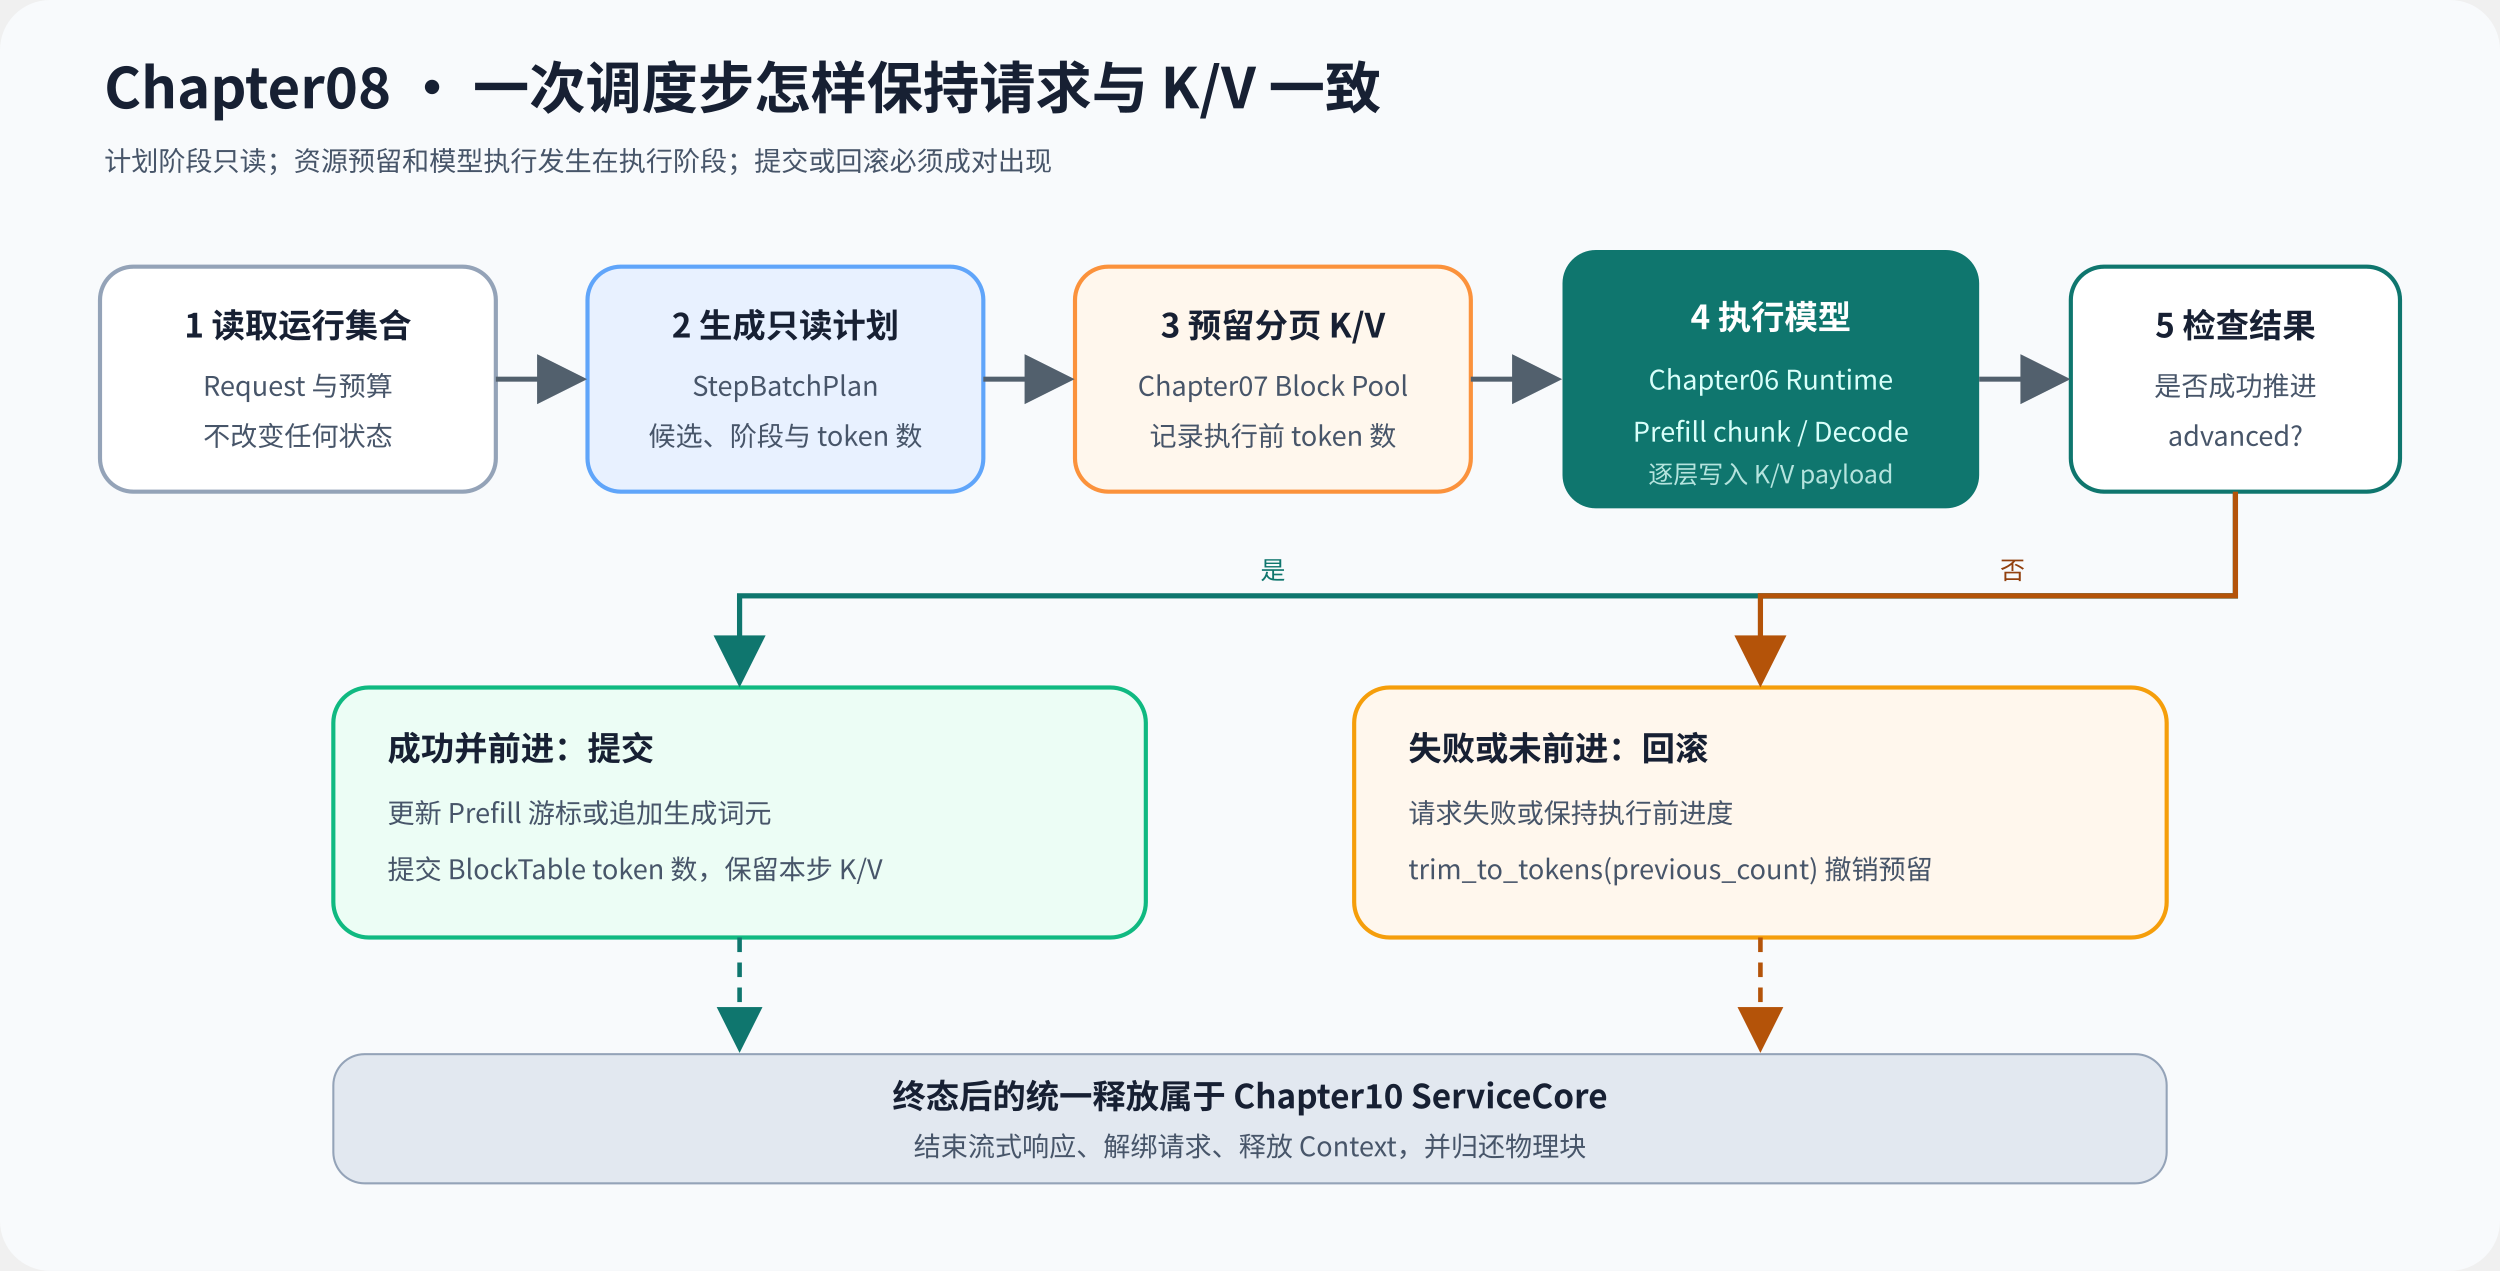
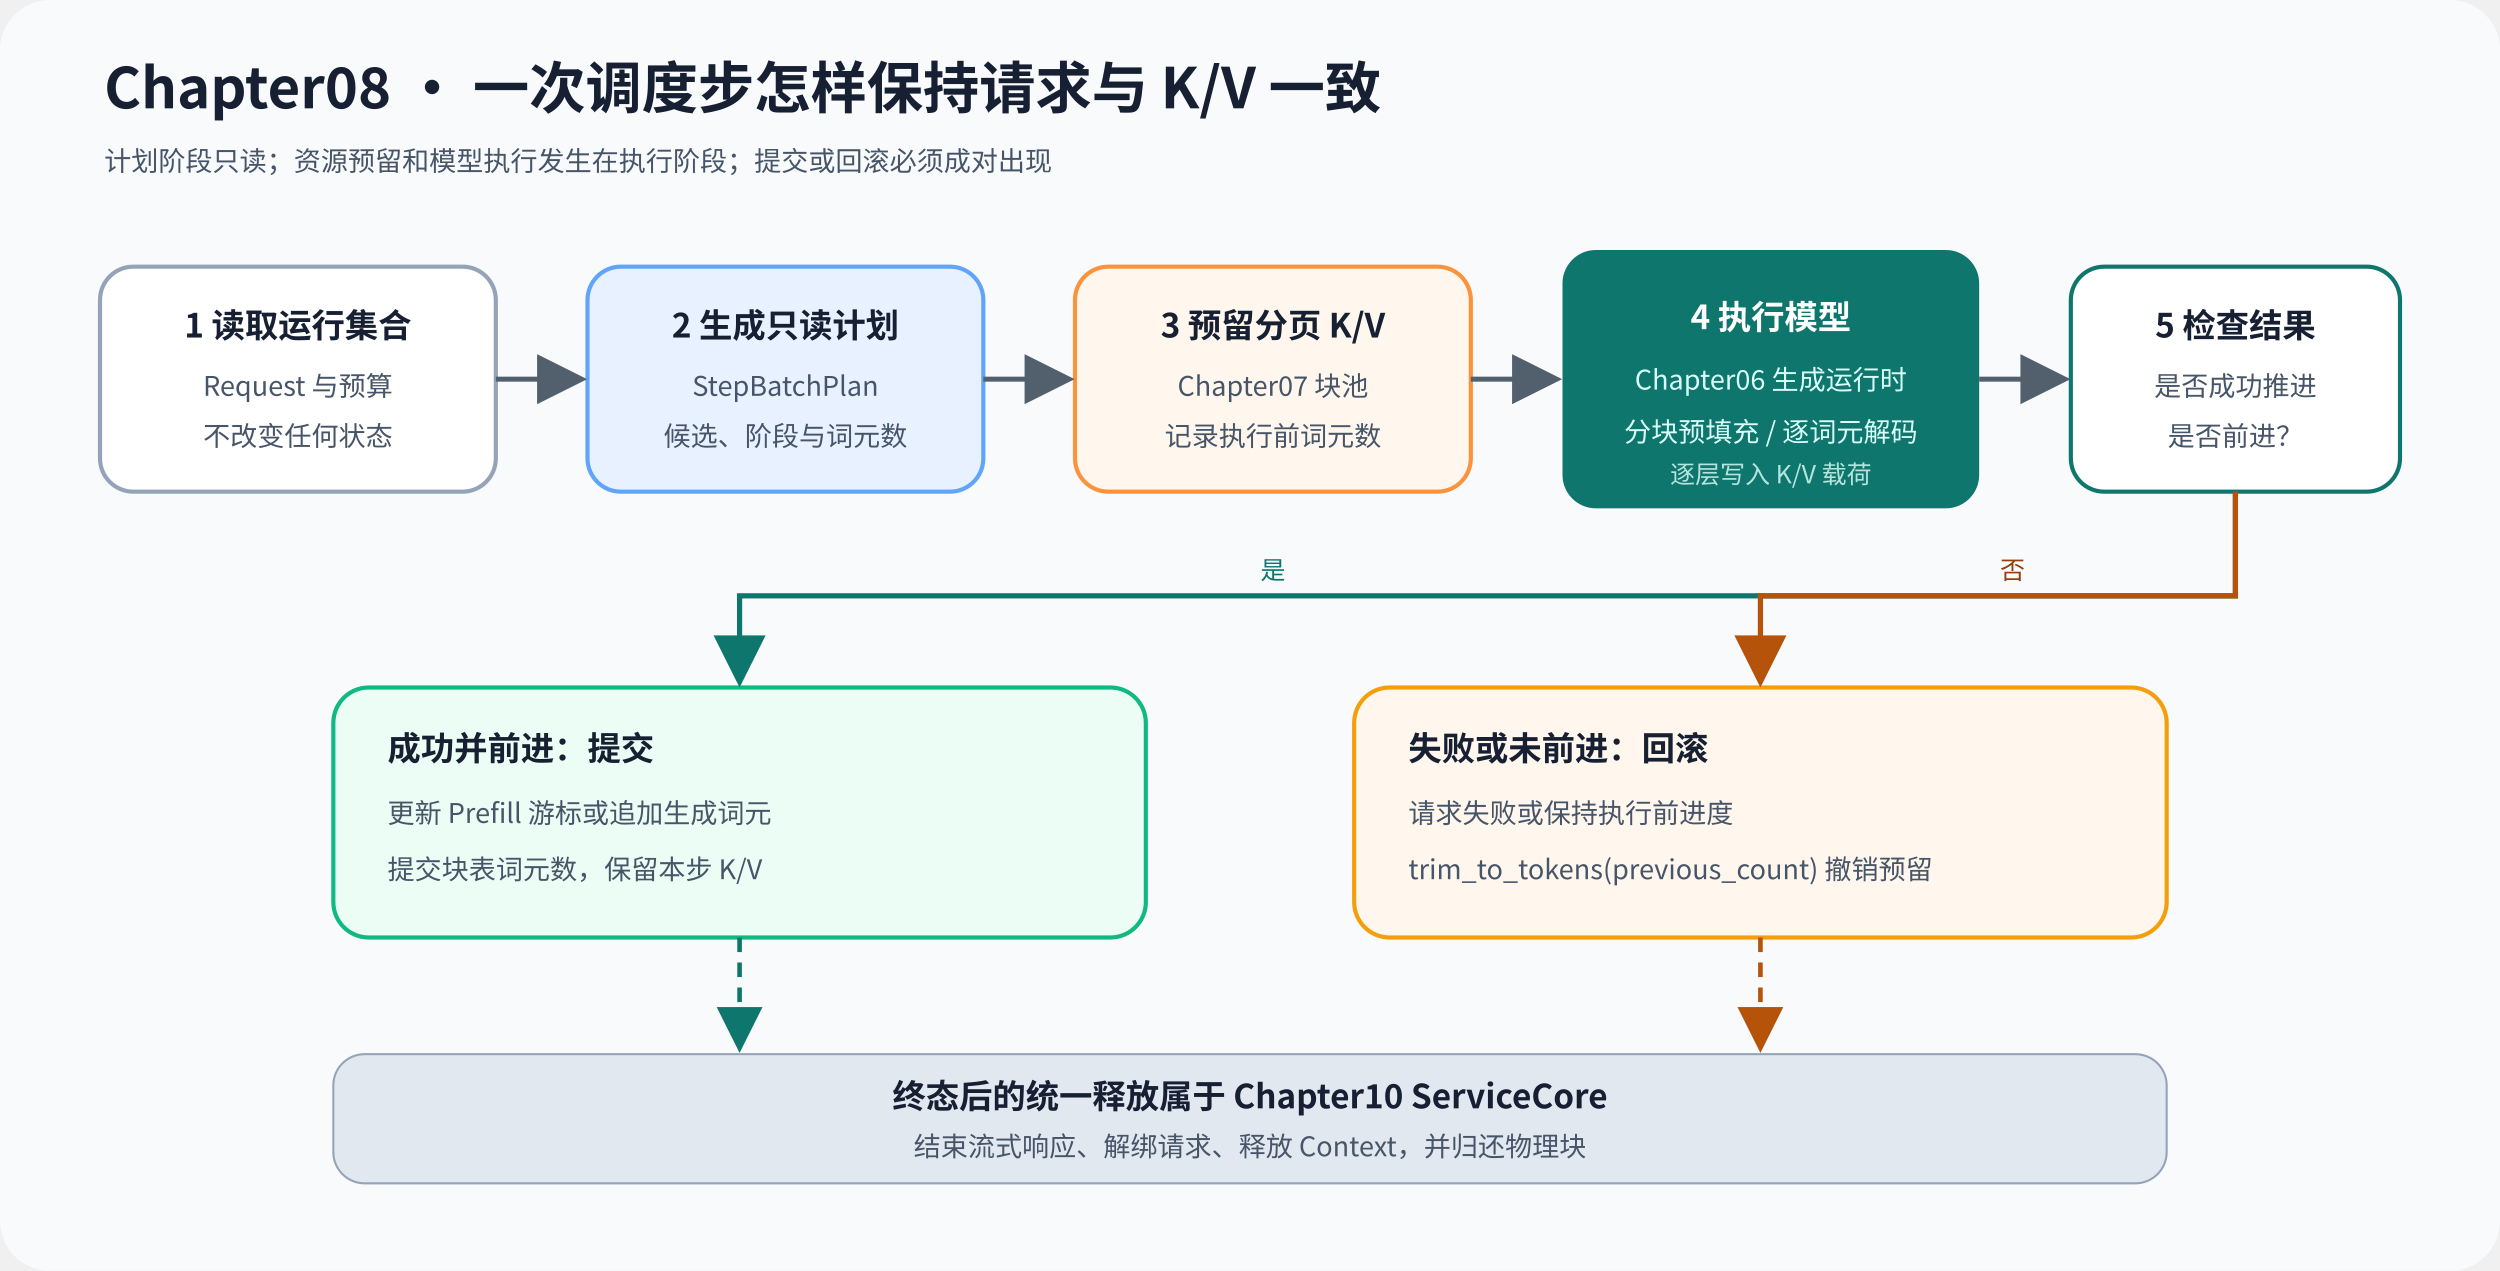
<svg xmlns="http://www.w3.org/2000/svg" viewBox="0 0 1200 610" role="img" aria-labelledby="title desc">
  <defs>
    <marker id="arrow" markerWidth="10" markerHeight="10" refX="8" refY="5" orient="auto">
      <path d="M0 0L10 5L0 10Z" fill="#52606d" />
    </marker>
    <marker id="good" markerWidth="10" markerHeight="10" refX="8" refY="5" orient="auto">
      <path d="M0 0L10 5L0 10Z" fill="#0f766e" />
    </marker>
    <marker id="bad" markerWidth="10" markerHeight="10" refX="8" refY="5" orient="auto">
      <path d="M0 0L10 5L0 10Z" fill="#b45309" />
    </marker>
    <style>
      text { font-family: "Noto Sans CJK SC", "Droid Sans Fallback", sans-serif; }
      .title { font-size: 27px; font-weight: 700; fill: #172033; }
      .label { font-size: 16px; font-weight: 700; fill: #172033; }
      .text { font-size: 13px; fill: #475569; }
      .light-label { font-size: 16px; font-weight: 700; fill: #ffffff; }
      .light-text { font-size: 13px; fill: #d9fffa; }
      .line { fill: none; stroke: #52606d; stroke-width: 2.4; marker-end: url(#arrow); }
    </style>
  </defs>
  <rect width="1200" height="610" rx="24" fill="#f8fafc" />
  <text x="50" y="52" class="title">Chapter08 · 一次调度步怎样保持请求与 K/V 一致</text>
  <text x="50" y="82" class="text">计划阶段只读；资源预留和模型执行发生在执行阶段；提交或回滚必须成对出现</text>
  <g text-anchor="middle">
    <rect x="48" y="128" width="190" height="108" rx="16" fill="#fff" stroke="#94a3b8" stroke-width="2" />
    <text x="143" y="162" class="label">1 读取运行集合</text>
    <text x="143" y="190" class="text">Request 与预算</text>
    <text x="143" y="214" class="text">不改变任何状态</text>
    <rect x="282" y="128" width="190" height="108" rx="16" fill="#e8f1ff" stroke="#60a5fa" stroke-width="2" />
    <text x="377" y="162" class="label">2 生成只读计划</text>
    <text x="377" y="190" class="text">StepBatchPlan</text>
-     <text x="377" y="214" class="text">候选、阶段与 token 数</text>
+     <text x="377" y="214" class="text">候选、阶段与词元数</text>
    <rect x="516" y="128" width="190" height="108" rx="16" fill="#fff7ed" stroke="#fb923c" stroke-width="2" />
    <text x="611" y="162" class="label">3 预留分页 K/V</text>
-     <text x="611" y="190" class="text">Chapter07 Block Pool</text>
-     <text x="611" y="214" class="text">记录执行前 token 数</text>
+     <text x="611" y="190" class="text">Chapter07 块池</text>
+     <text x="611" y="214" class="text">记录执行前词元数</text>
    <rect x="750" y="120" width="200" height="124" rx="16" fill="#0f766e" />
    <text x="850" y="158" class="light-label">4 执行模型</text>
-     <text x="850" y="187" class="light-text">Chapter06 Runtime</text>
-     <text x="850" y="212" class="light-text">Prefill chunk / Decode</text>
-     <text x="850" y="232" font-size="12" fill="#b5e4de">逐层写入 K/V payload</text>
+     <text x="850" y="187" class="light-text">Chapter06 生成运行时</text>
+     <text x="850" y="212" class="light-text">分块预填充 / 逐词元解码</text>
+     <text x="850" y="232" font-size="12" fill="#b5e4de">逐层写入 K/V 载荷</text>
    <rect x="994" y="128" width="158" height="108" rx="16" fill="#fff" stroke="#0f766e" stroke-width="2" />
    <text x="1073" y="162" class="label">5 检查结果</text>
    <text x="1073" y="190" class="text">是否成功推进</text>
-     <text x="1073" y="214" class="text">advanced?</text>
+     <text x="1073" y="214" class="text">是否前进？</text>
  </g>
  <path d="M238 182H277" class="line" />
  <path d="M472 182H511" class="line" />
  <path d="M706 182H745" class="line" />
  <path d="M950 182H989" class="line" />
  <rect x="160" y="330" width="390" height="120" rx="17" fill="#ecfdf5" stroke="#10b981" stroke-width="2" />
  <text x="186" y="365" class="label" fill="#065f46">成功并前进：提交</text>
  <text x="186" y="395" class="text">更新 Prefill 游标或追加生成词元</text>
-   <text x="186" y="422" class="text">提交 BlockTable token 数，保留本步 K/V</text>
+   <text x="186" y="422" class="text">提交块表词元数，保留本步 K/V</text>
  <rect x="650" y="330" width="390" height="120" rx="17" fill="#fff7ed" stroke="#f59e0b" stroke-width="2" />
  <text x="676" y="365" class="label" fill="#92400e">失败或未前进：回滚</text>
  <text x="676" y="395" class="text">请求失败或保持执行前进度</text>
  <text x="676" y="422" class="text">trim_to_tokens(previous_count) 撤销预留</text>
  <path d="M1073 236V286H355V325" fill="none" stroke="#0f766e" stroke-width="2.5" marker-end="url(#good)" />
  <text x="605" y="278" font-size="12" fill="#0f766e">是</text>
  <path d="M1073 236V286H845V325" fill="none" stroke="#b45309" stroke-width="2.5" marker-end="url(#bad)" />
  <text x="960" y="278" font-size="12" fill="#92400e">否</text>
  <rect x="160" y="506" width="880" height="62" rx="15" fill="#e2e8f0" stroke="#94a3b8" />
  <text x="600" y="532" text-anchor="middle" class="label">终态后的统一释放属于 Chapter10 ServiceCore</text>
  <text x="600" y="555" text-anchor="middle" class="text">结束流式响应、解绑请求、释放 Context，并归还物理块</text>
  <path d="M355 450V501" fill="none" stroke="#0f766e" stroke-width="2.2" stroke-dasharray="7 5" marker-end="url(#good)" />
  <path d="M845 450V501" fill="none" stroke="#b45309" stroke-width="2.2" stroke-dasharray="7 5" marker-end="url(#bad)" />
</svg>
